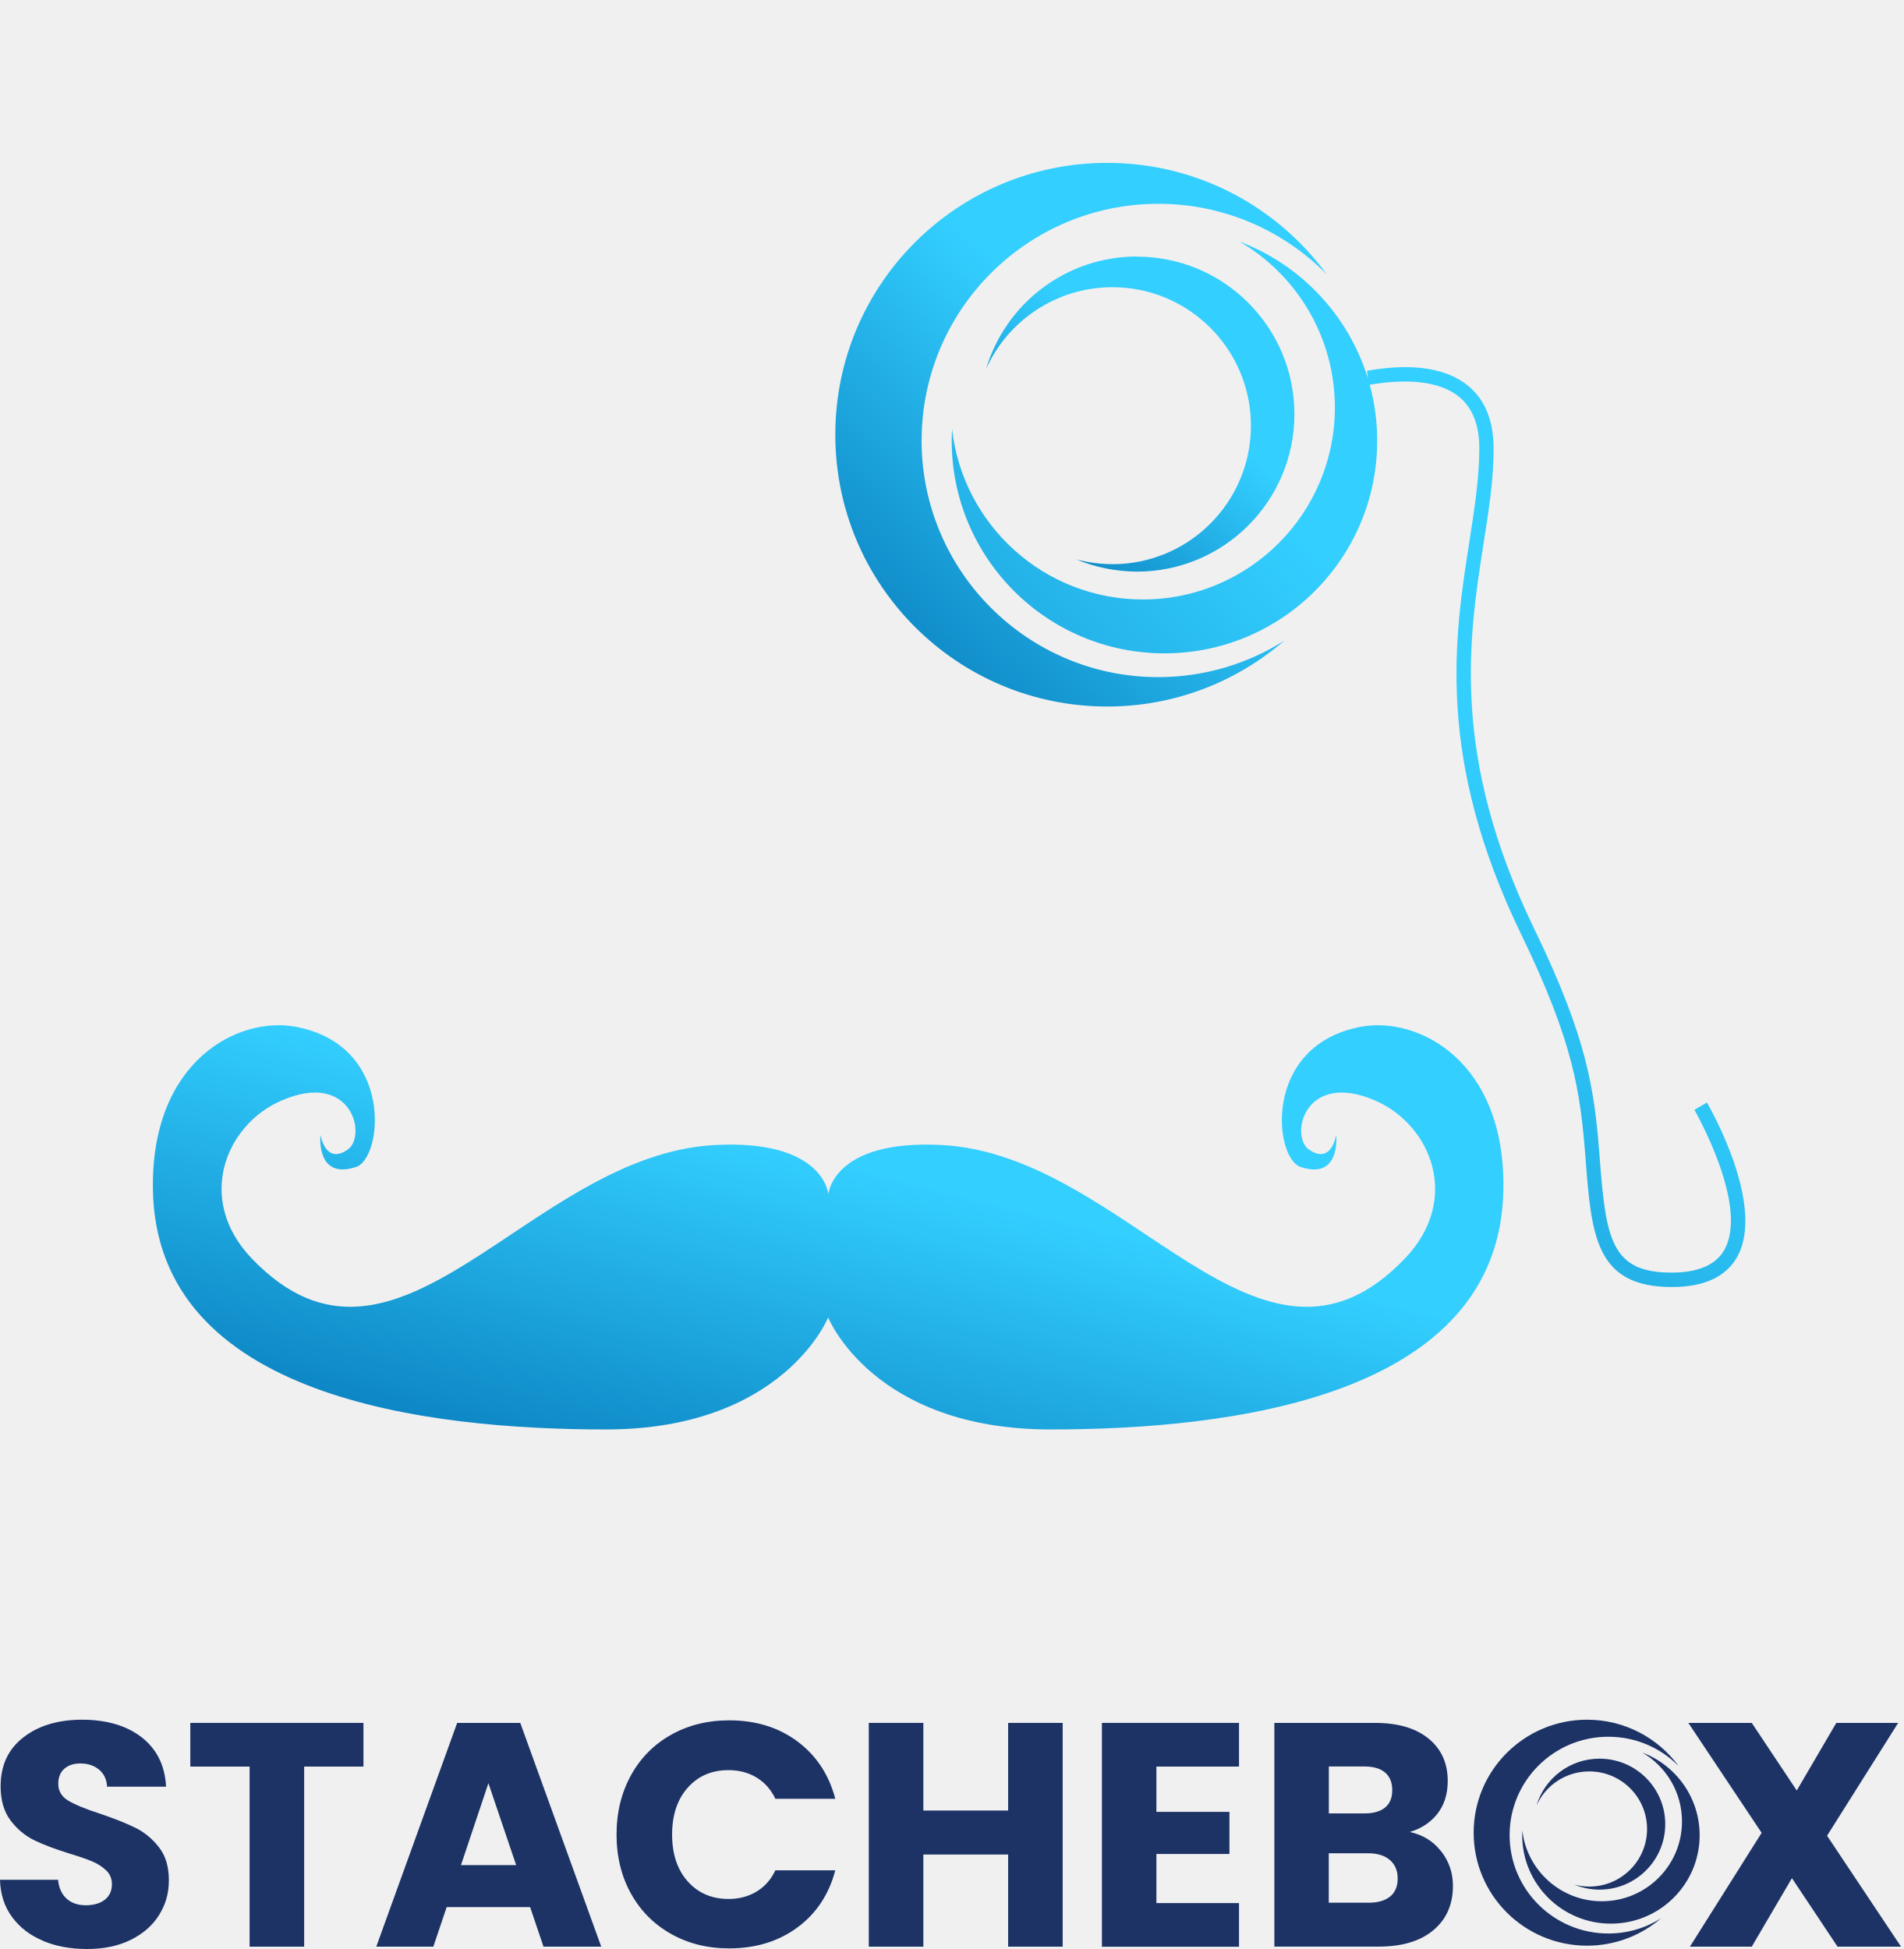
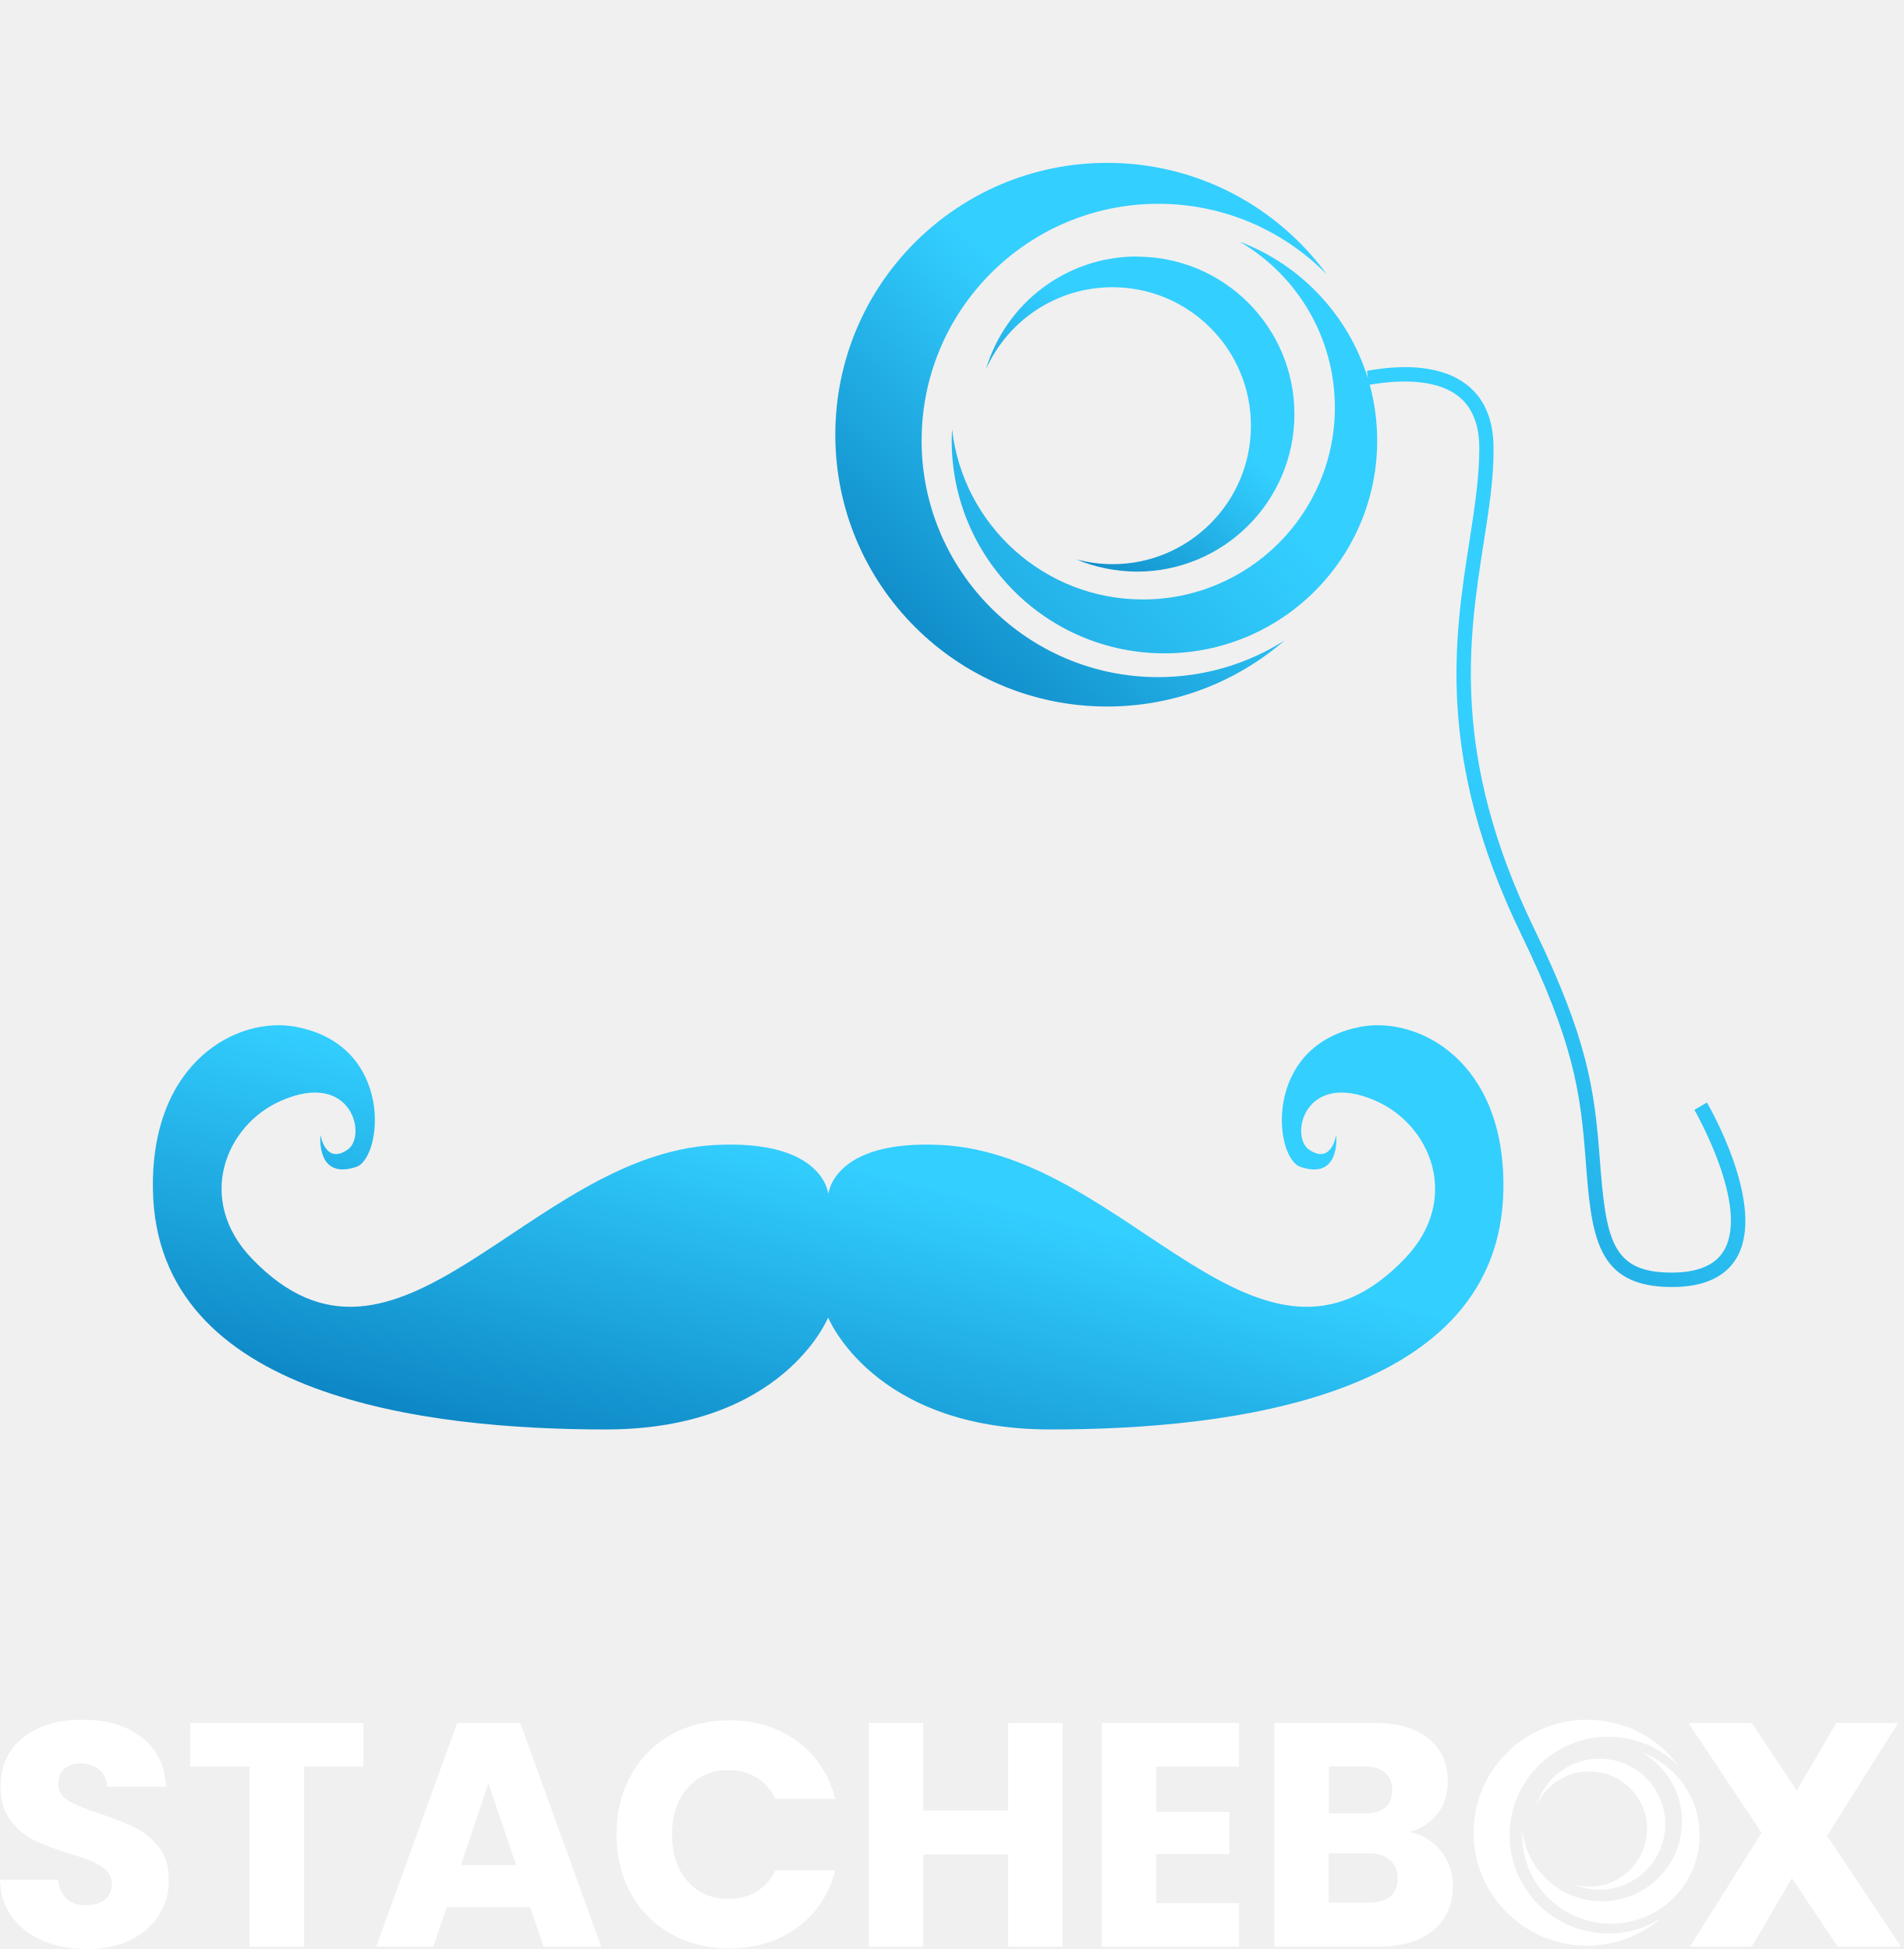
<svg xmlns="http://www.w3.org/2000/svg" width="586" height="600" viewBox="0 0 586 600" fill="none">
  <g clip-path="url(#clip0_1201_5460)">
    <path d="M418.889 316.098C388.554 321.802 392.112 356.476 400.326 359.244C412.83 363.425 411.308 349.359 411.308 349.359C411.308 349.359 409.894 358.72 402.936 353.906C396.926 349.774 401.522 329.324 423.386 338.842C440.595 346.374 449.798 369.286 432.49 387.384C387.615 434.404 347.553 355.527 289.858 352.493C256.232 350.713 254.976 367.665 254.976 367.665C254.976 367.665 253.721 350.713 220.094 352.493C162.459 355.527 122.387 434.395 77.463 387.384C60.155 369.286 69.358 346.325 86.566 338.842C108.381 329.324 113.027 349.774 107.017 353.906C100.108 358.72 98.645 349.359 98.645 349.359C98.645 349.359 97.123 363.375 109.627 359.244C117.84 356.525 121.448 321.792 91.054 316.098C73.173 312.747 46.446 326.714 47.068 366.153C48.067 430.48 131.906 440.058 186.507 440.058C241.109 440.058 254.917 405.591 254.917 405.591C254.917 405.591 268.726 440.058 323.327 440.058C377.928 440.058 461.777 430.54 462.766 366.153C463.398 326.714 436.671 312.747 418.78 316.098H418.889Z" fill="url(#paint0_linear_1201_5460)" />
    <path d="M525.433 339.474L525.383 339.424L521.568 341.668C521.726 341.984 538.569 371.222 530.721 384.873C528.102 389.42 522.665 391.772 514.56 391.772C495.888 391.772 494.317 381.473 492.389 356.159C490.818 335.392 488.623 319.646 472.195 285.811C446.466 232.673 452.11 196.427 456.657 167.347C458.278 157.048 459.8 147.371 459.741 138.01C459.741 128.907 456.707 122.106 450.796 117.925C442.216 111.807 429.722 112.538 420.777 114.159L421.064 116.522C415.143 97.129 400.455 81.541 381.605 74.404C399.13 84.654 410.893 103.692 410.893 125.447C410.893 158.085 384.432 184.546 351.794 184.546C321.409 184.546 296.402 161.634 293.061 132.139C293.011 133.286 292.952 134.442 292.952 135.648C292.952 171.785 322.24 201.132 358.436 201.132C394.633 201.132 423.92 171.785 423.92 135.648C423.92 129.698 423.12 123.925 421.627 118.439C430.019 117.016 441.168 116.462 448.295 121.523C453 124.874 455.353 130.419 455.353 138C455.353 146.995 453.89 156.514 452.318 166.606C447.662 196.318 441.91 233.345 468.271 287.689C484.324 320.802 486.469 336.074 488.04 356.465C489.869 380.365 491.075 396.21 514.659 396.21C524.434 396.21 531.185 393.126 534.635 387.107C543.739 371.262 526.214 340.769 525.433 339.454V339.474Z" fill="url(#paint1_linear_1201_5460)" />
    <path d="M283.69 135.599C283.69 95.379 316.329 62.741 356.548 62.741C376.841 62.741 395.196 71.054 408.382 84.447C393.16 63.631 368.577 50.139 340.802 50.139C294.563 50.139 257.121 87.591 257.121 133.82C257.121 180.049 294.573 217.501 340.802 217.501C361.668 217.501 380.705 209.86 395.354 197.208C384.116 204.315 370.791 208.447 356.518 208.457C316.309 208.447 283.68 175.819 283.68 135.599H283.69Z" fill="url(#paint2_linear_1201_5460)" />
    <path d="M342.424 173.673C338.549 173.673 334.842 173.149 331.284 172.21C337.037 174.612 343.363 175.927 349.955 175.976C376.732 175.976 398.438 154.27 398.438 127.493C398.438 100.716 376.732 79.01 349.955 79.01L350.005 78.961C328.042 78.961 309.469 93.55 303.509 113.635C310.151 98.779 325.106 88.42 342.424 88.42C365.958 88.42 385.055 107.507 385.055 131.052C385.055 154.596 365.968 173.683 342.424 173.683V173.673Z" fill="url(#paint3_linear_1201_5460)" />
  </g>
-   <path d="M495.074 595.225C478.287 595.225 464.679 581.667 464.679 564.94C464.679 548.214 478.287 534.655 495.074 534.655C503.54 534.655 511.193 538.106 516.705 543.674C510.356 535.031 500.101 529.412 488.524 529.412C469.243 529.412 453.611 544.984 453.611 564.196C453.611 583.408 469.243 598.979 488.521 598.979C497.219 598.979 505.17 595.801 511.287 590.554C506.592 593.512 501.035 595.228 495.074 595.228" fill="#1D3366" />
-   <path d="M505.523 539.523C512.83 543.788 517.743 551.689 517.743 560.735C517.743 574.304 506.703 585.3 493.088 585.304C480.418 585.304 469.987 575.782 468.596 563.531C468.572 564.013 468.555 564.496 468.555 564.982C468.555 580.012 480.785 592.195 495.867 592.195C510.948 592.195 523.178 580.009 523.178 564.982C523.178 553.34 515.84 543.412 505.523 539.523Z" fill="#1D3366" />
-   <path d="M492.357 541.406C483.192 541.406 475.452 547.48 472.965 555.809C475.743 549.632 481.967 545.329 489.202 545.329C499.028 545.329 506.992 553.265 506.992 563.055C506.992 572.846 499.028 580.782 489.202 580.782C487.596 580.782 486.04 580.564 484.559 580.168C486.956 581.168 489.593 581.719 492.357 581.723C503.532 581.723 512.587 572.694 512.587 561.563C512.587 550.428 503.529 541.406 492.357 541.406Z" fill="#1D3366" />
-   <path d="M13.348 597.513C9.353 595.886 6.171 593.446 3.779 590.241C1.387 587.036 0.12 583.185 0 578.688H17.868C18.131 581.247 19.017 583.185 20.523 584.524C22.03 585.864 23.992 586.533 26.408 586.533C28.824 586.533 30.857 585.959 32.292 584.811C33.727 583.663 34.445 582.084 34.445 580.051C34.445 578.353 33.871 576.941 32.723 575.841C31.575 574.741 30.163 573.808 28.513 573.09C26.838 572.373 24.47 571.559 21.409 570.626C16.959 569.263 13.324 567.876 10.525 566.512C7.702 565.125 5.286 563.116 3.253 560.436C1.22 557.734 0.191 554.241 0.191 549.912C0.191 543.501 2.512 538.478 7.176 534.866C11.817 531.23 17.868 529.412 25.308 529.412C32.747 529.412 39.014 531.23 43.654 534.866C48.295 538.502 50.783 543.549 51.117 550.031H32.962C32.843 547.807 32.005 546.061 30.498 544.793C28.991 543.525 27.054 542.879 24.71 542.879C22.676 542.879 21.05 543.429 19.806 544.506C18.562 545.582 17.94 547.137 17.94 549.17C17.94 551.395 18.993 553.141 21.074 554.361C23.179 555.605 26.432 556.944 30.881 558.379C35.33 559.886 38.942 561.322 41.717 562.709C44.492 564.072 46.907 566.082 48.941 568.689C50.974 571.296 51.979 574.669 51.979 578.807C51.979 582.945 50.974 586.294 48.989 589.499C47.003 592.705 44.109 595.264 40.306 597.154C36.502 599.044 32.029 600 26.862 600C21.696 600 17.318 599.187 13.324 597.537L13.348 597.513Z" fill="#1D3366" />
-   <path d="M111.874 530.395V543.838H93.623V599.284H76.831V543.838H58.58V530.395H111.874Z" fill="#1D3366" />
-   <path d="M163.208 587.109H137.494L133.38 599.284H115.822L140.723 530.395H160.146L185.071 599.284H167.299L163.184 587.109H163.208ZM158.879 574.168L150.339 548.957L141.895 574.168H158.879Z" fill="#1D3366" />
-   <path d="M194.207 546.539C197.15 541.205 201.264 537.043 206.526 534.077C211.789 531.11 217.769 529.604 224.443 529.604C232.623 529.604 239.632 531.756 245.445 536.086C251.257 540.415 255.156 546.3 257.118 553.763H238.675C237.312 550.892 235.35 548.692 232.839 547.185C230.327 545.678 227.457 544.936 224.251 544.936C219.085 544.936 214.898 546.73 211.693 550.342C208.488 553.93 206.885 558.762 206.885 564.766C206.885 570.77 208.488 575.602 211.693 579.19C214.898 582.778 219.085 584.596 224.251 584.596C227.457 584.596 230.327 583.854 232.839 582.347C235.35 580.84 237.312 578.664 238.675 575.769H257.118C255.156 583.232 251.257 589.093 245.445 593.375C239.632 597.656 232.623 599.809 224.443 599.809C217.769 599.809 211.789 598.326 206.526 595.336C201.264 592.37 197.15 588.232 194.207 582.921C191.265 577.611 189.782 571.559 189.782 564.766C189.782 557.973 191.265 551.897 194.207 546.563V546.539Z" fill="#1D3366" />
-   <path d="M327.108 530.395V599.284H310.316V570.915H284.219V599.284H267.427V530.395H284.219V557.376H310.316V530.395H327.108Z" fill="#1D3366" />
-   <path d="M355.957 543.838V557.783H378.442V570.748H355.957V585.865H381.384V599.308H339.188V530.395H381.384V543.838H355.957Z" fill="#1D3366" />
-   <path d="M443.6 569.887C446.016 572.996 447.236 576.536 447.236 580.531C447.236 586.296 445.227 590.865 441.208 594.213C437.19 597.586 431.569 599.261 424.369 599.261H392.268V530.395H423.268C430.277 530.395 435.755 531.997 439.701 535.202C443.648 538.408 445.634 542.761 445.634 548.263C445.634 552.329 444.557 555.678 442.452 558.381C440.323 561.06 437.501 562.926 433.961 563.978C437.955 564.839 441.161 566.801 443.576 569.911L443.6 569.887ZM409.036 558.261H420.015C422.766 558.261 424.871 557.663 426.354 556.444C427.837 555.224 428.555 553.454 428.555 551.085C428.555 548.717 427.813 546.923 426.354 545.679C424.895 544.436 422.766 543.814 420.015 543.814H409.036V558.238V558.261ZM427.933 583.832C429.463 582.564 430.229 580.699 430.229 578.283C430.229 575.867 429.416 573.977 427.813 572.59C426.21 571.226 424.01 570.532 421.187 570.532H409.012V585.746H421.378C424.177 585.746 426.354 585.1 427.909 583.832H427.933Z" fill="#1D3366" />
-   <path d="M565.627 599.284L551.586 578.187L539.219 599.284H520.179L542.257 564.241L519.7 530.395H539.219L553.069 551.205L565.244 530.395H584.285L562.398 565.127L585.17 599.284H565.651H565.627Z" fill="#1D3366" />
+   <path d="M495.074 595.225C478.287 595.225 464.679 581.667 464.679 564.94C464.679 548.214 478.287 534.655 495.074 534.655C503.54 534.655 511.193 538.106 516.705 543.674C510.356 535.031 500.101 529.412 488.524 529.412C469.243 529.412 453.611 544.984 453.611 564.196C453.611 583.408 469.243 598.979 488.521 598.979C497.219 598.979 505.17 595.801 511.287 590.554C506.592 593.512 501.035 595.228 495.074 595.228" fill="white" />
+   <path d="M505.523 539.523C512.83 543.788 517.743 551.689 517.743 560.735C517.743 574.304 506.703 585.3 493.088 585.304C480.418 585.304 469.987 575.782 468.596 563.531C468.572 564.013 468.555 564.496 468.555 564.982C468.555 580.012 480.785 592.195 495.867 592.195C510.948 592.195 523.178 580.009 523.178 564.982C523.178 553.34 515.84 543.412 505.523 539.523Z" fill="white" />
+   <path d="M492.357 541.406C483.192 541.406 475.452 547.48 472.965 555.809C475.743 549.632 481.967 545.329 489.202 545.329C499.028 545.329 506.992 553.265 506.992 563.055C506.992 572.846 499.028 580.782 489.202 580.782C487.596 580.782 486.04 580.564 484.559 580.168C486.956 581.168 489.593 581.719 492.357 581.723C503.532 581.723 512.587 572.694 512.587 561.563C512.587 550.428 503.529 541.406 492.357 541.406Z" fill="white" />
+   <path d="M13.348 597.513C9.353 595.886 6.171 593.446 3.779 590.241C1.387 587.036 0.12 583.185 0 578.688H17.868C18.131 581.247 19.017 583.185 20.523 584.524C22.03 585.864 23.992 586.533 26.408 586.533C28.824 586.533 30.857 585.959 32.292 584.811C33.727 583.663 34.445 582.084 34.445 580.051C34.445 578.353 33.871 576.941 32.723 575.841C31.575 574.741 30.163 573.808 28.513 573.09C26.838 572.373 24.47 571.559 21.409 570.626C16.959 569.263 13.324 567.876 10.525 566.512C7.702 565.125 5.286 563.116 3.253 560.436C1.22 557.734 0.191 554.241 0.191 549.912C0.191 543.501 2.512 538.478 7.176 534.866C11.817 531.23 17.868 529.412 25.308 529.412C32.747 529.412 39.014 531.23 43.654 534.866C48.295 538.502 50.783 543.549 51.117 550.031H32.962C32.843 547.807 32.005 546.061 30.498 544.793C28.991 543.525 27.054 542.879 24.71 542.879C22.676 542.879 21.05 543.429 19.806 544.506C18.562 545.582 17.94 547.137 17.94 549.17C17.94 551.395 18.993 553.141 21.074 554.361C23.179 555.605 26.432 556.944 30.881 558.379C35.33 559.886 38.942 561.322 41.717 562.709C44.492 564.072 46.907 566.082 48.941 568.689C50.974 571.296 51.979 574.669 51.979 578.807C51.979 582.945 50.974 586.294 48.989 589.499C47.003 592.705 44.109 595.264 40.306 597.154C36.502 599.044 32.029 600 26.862 600C21.696 600 17.318 599.187 13.324 597.537L13.348 597.513Z" fill="white" />
+   <path d="M111.874 530.395V543.838H93.623V599.284H76.831V543.838H58.58V530.395H111.874Z" fill="white" />
+   <path d="M163.208 587.109H137.494L133.38 599.284H115.822L140.723 530.395H160.146L185.071 599.284H167.299L163.184 587.109H163.208ZM158.879 574.168L150.339 548.957L141.895 574.168H158.879Z" fill="white" />
+   <path d="M194.207 546.539C197.15 541.205 201.264 537.043 206.526 534.077C211.789 531.11 217.769 529.604 224.443 529.604C232.623 529.604 239.632 531.756 245.445 536.086C251.257 540.415 255.156 546.3 257.118 553.763H238.675C237.312 550.892 235.35 548.692 232.839 547.185C230.327 545.678 227.457 544.936 224.251 544.936C219.085 544.936 214.898 546.73 211.693 550.342C208.488 553.93 206.885 558.762 206.885 564.766C206.885 570.77 208.488 575.602 211.693 579.19C214.898 582.778 219.085 584.596 224.251 584.596C227.457 584.596 230.327 583.854 232.839 582.347C235.35 580.84 237.312 578.664 238.675 575.769H257.118C255.156 583.232 251.257 589.093 245.445 593.375C239.632 597.656 232.623 599.809 224.443 599.809C217.769 599.809 211.789 598.326 206.526 595.336C201.264 592.37 197.15 588.232 194.207 582.921C191.265 577.611 189.782 571.559 189.782 564.766C189.782 557.973 191.265 551.897 194.207 546.563V546.539Z" fill="white" />
+   <path d="M327.108 530.395V599.284H310.316V570.915H284.219V599.284H267.427V530.395H284.219V557.376H310.316V530.395H327.108Z" fill="white" />
+   <path d="M355.957 543.838V557.783H378.442V570.748H355.957V585.865H381.384V599.308H339.188V530.395H381.384V543.838H355.957Z" fill="white" />
+   <path d="M443.6 569.887C446.016 572.996 447.236 576.536 447.236 580.531C447.236 586.296 445.227 590.865 441.208 594.213C437.19 597.586 431.569 599.261 424.369 599.261H392.268V530.395H423.268C430.277 530.395 435.755 531.997 439.701 535.202C443.648 538.408 445.634 542.761 445.634 548.263C445.634 552.329 444.557 555.678 442.452 558.381C440.323 561.06 437.501 562.926 433.961 563.978C437.955 564.839 441.161 566.801 443.576 569.911L443.6 569.887ZM409.036 558.261H420.015C422.766 558.261 424.871 557.663 426.354 556.444C427.837 555.224 428.555 553.454 428.555 551.085C428.555 548.717 427.813 546.923 426.354 545.679C424.895 544.436 422.766 543.814 420.015 543.814H409.036V558.238V558.261ZM427.933 583.832C429.463 582.564 430.229 580.699 430.229 578.283C430.229 575.867 429.416 573.977 427.813 572.59C426.21 571.226 424.01 570.532 421.187 570.532H409.012V585.746H421.378C424.177 585.746 426.354 585.1 427.909 583.832H427.933Z" fill="white" />
+   <path d="M565.627 599.284L551.586 578.187L539.219 599.284H520.179L542.257 564.241L519.7 530.395H539.219L553.069 551.205L565.244 530.395H584.285L562.398 565.127L585.17 599.284H565.651H565.627Z" fill="white" />
  <defs>
    <linearGradient id="paint0_linear_1201_5460" x1="376.815" y1="344.897" x2="339.938" y2="489.755" gradientUnits="userSpaceOnUse">
      <stop offset="0.279" stop-color="#33CFFF" />
      <stop offset="1" stop-color="#0D87C5" />
    </linearGradient>
    <linearGradient id="paint1_linear_1201_5460" x1="486.735" y1="150.118" x2="288.571" y2="327.004" gradientUnits="userSpaceOnUse">
      <stop offset="0.279" stop-color="#33CFFF" />
      <stop offset="1" stop-color="#0D87C5" />
    </linearGradient>
    <linearGradient id="paint2_linear_1201_5460" x1="377.104" y1="89.515" x2="273.571" y2="199.54" gradientUnits="userSpaceOnUse">
      <stop offset="0.279" stop-color="#33CFFF" />
      <stop offset="1" stop-color="#0D87C5" />
    </linearGradient>
    <linearGradient id="paint3_linear_1201_5460" x1="378.809" y1="101.786" x2="319.269" y2="170.29" gradientUnits="userSpaceOnUse">
      <stop offset="0.279" stop-color="#33CFFF" />
      <stop offset="1" stop-color="#0D87C5" />
    </linearGradient>
    <clipPath id="clip0_1201_5460">
      <rect width="490.196" height="389.919" fill="white" transform="translate(47.0586 50.1387)" />
    </clipPath>
  </defs>
</svg>
